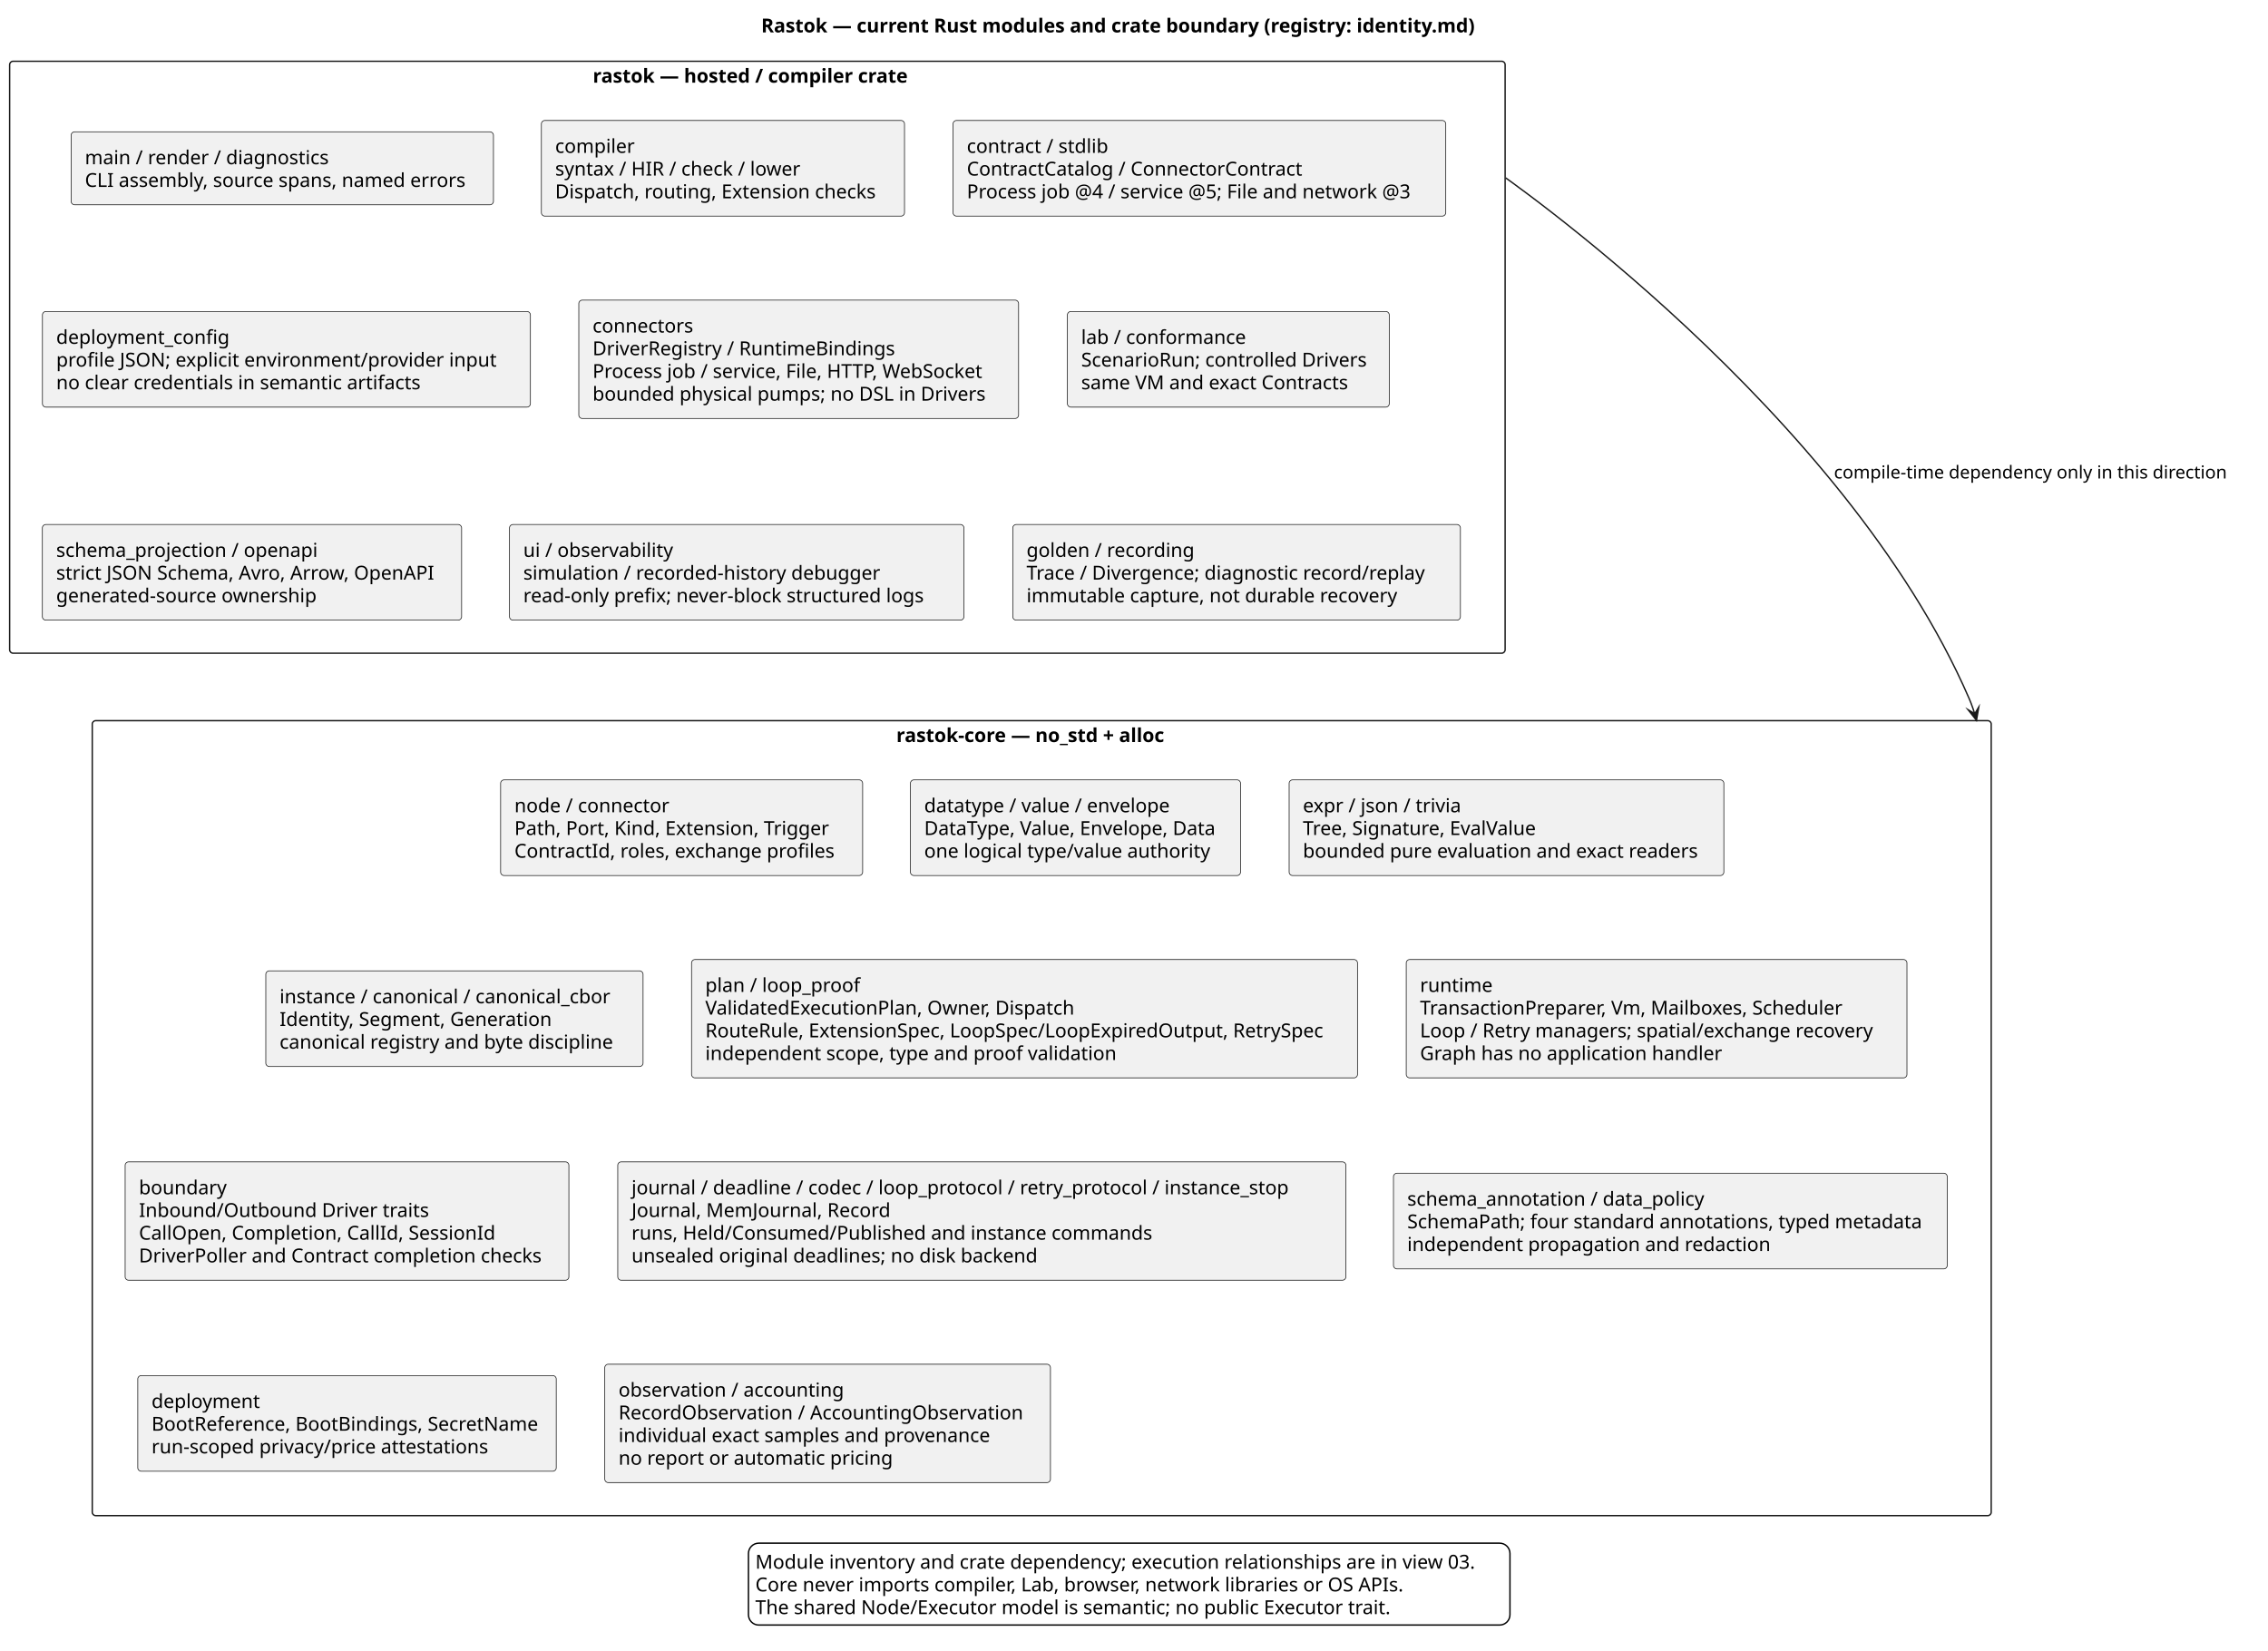
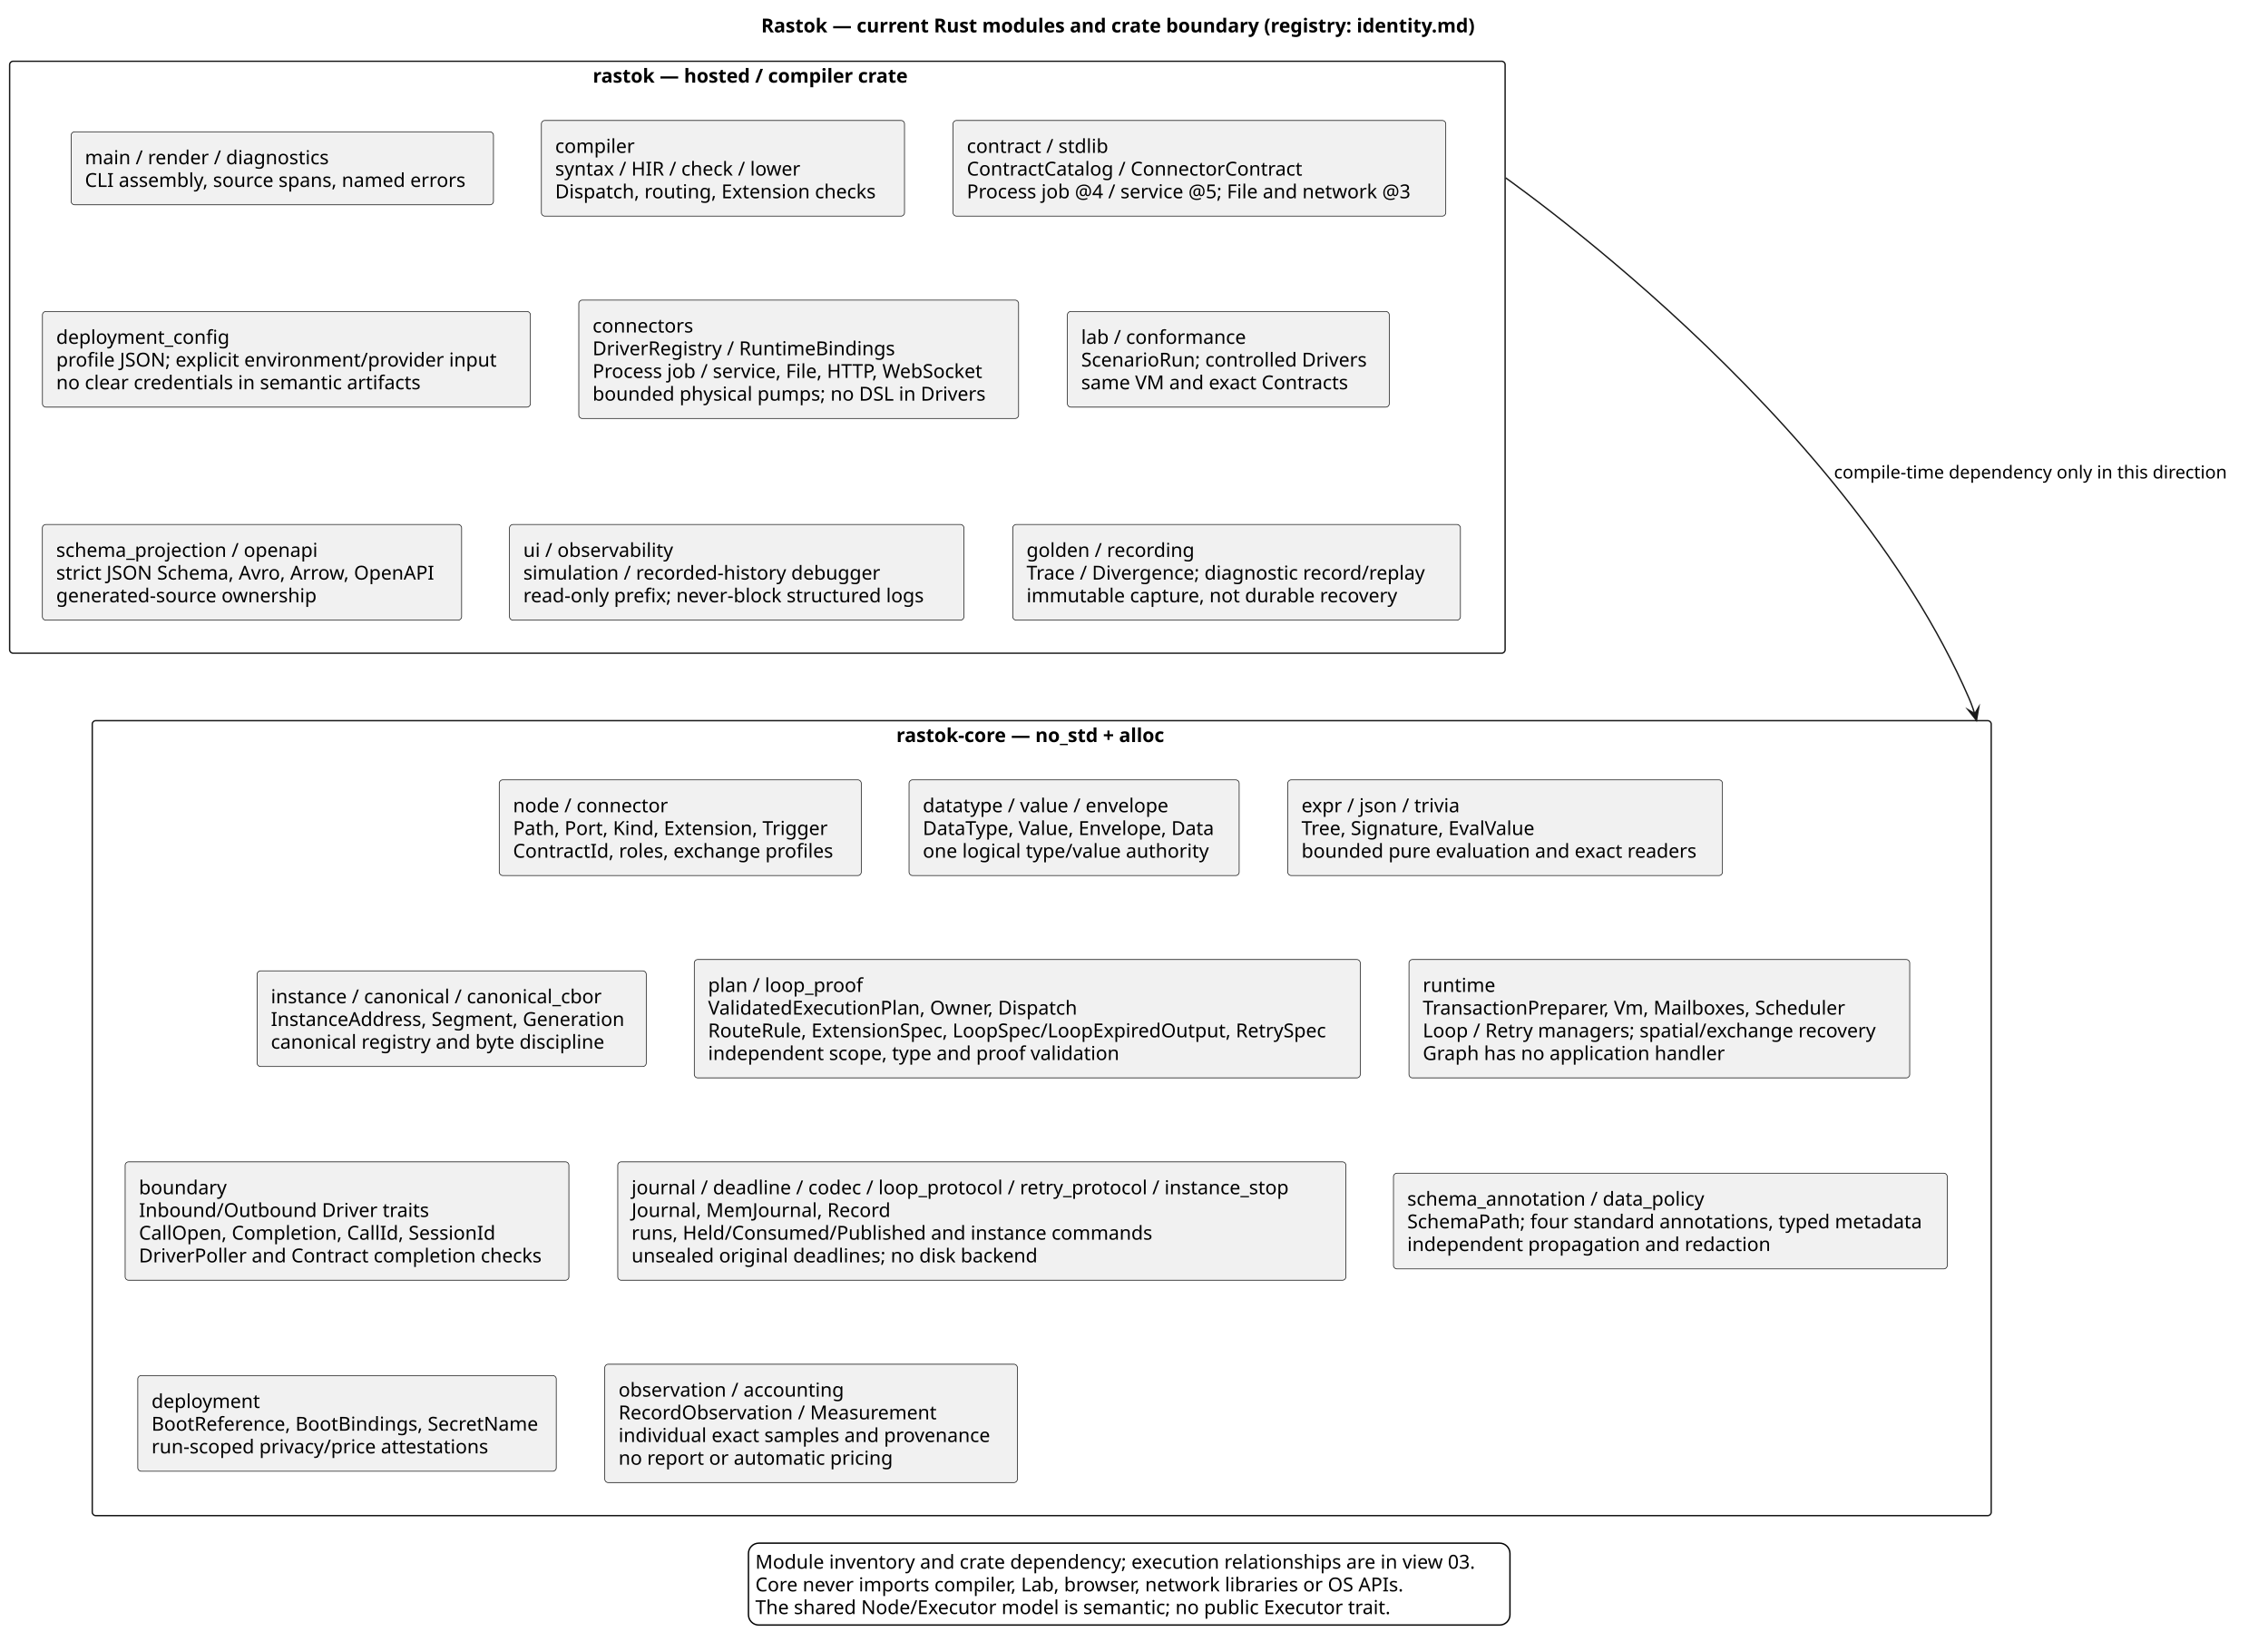
<svg xmlns="http://www.w3.org/2000/svg" version="1.1" data-diagram-type="DESCRIPTION" style="width:1647px;height:1199px;background:#FFFFFF;" width="1647px" height="1199px" viewBox="0 0 1647 1199" zoomAndPan="magnify" preserveAspectRatio="none" contentStyleType="text/css">
  <defs />
  <g font-family="sans-serif" lengthAdjust="spacing">
    <g class="title" data-source-line="5">
      <text x="552.759" y="23.535" fill="#000" font-size="14" textLength="534.529" font-weight="700">Rastok — current Rust modules and crate boundary (registry: identity.md)</text>
    </g>
    <g class="cluster" data-qualified-name="HOSTED" id="ent0001" data-source-line="7">
      <rect x="7" y="44.488" width="1086" height="429.89" fill="none" style="stroke:#181818;stroke-width:1;" rx="2.5" ry="2.5" />
      <text x="430.491" y="60.023" fill="#000" font-size="14" textLength="239.019" font-weight="700">rastok — hosted / compiler crate</text>
    </g>
    <g class="cluster" data-qualified-name="CORE" id="ent0011" data-source-line="19">
      <rect x="67" y="523.378" width="1379" height="577.32" fill="none" style="stroke:#181818;stroke-width:1;" rx="2.5" ry="2.5" />
      <text x="650.895" y="538.913" fill="#000" font-size="14" textLength="211.21" font-weight="700">rastok-core — no_std + alloc</text>
    </g>
    <g class="entity" data-qualified-name="HOSTED.ENTRY" id="ent0002" data-source-line="8">
      <rect x="51.65" y="95.738" width="306.692" height="52.977" fill="#F1F1F1" style="stroke:#181818;stroke-width:0.5;" rx="2.5" ry="2.5" />
      <text x="61.65" y="119.273" fill="#000" font-size="14" textLength="187.831">main / render / diagnostics</text>
      <text x="61.65" y="135.762" fill="#000" font-size="14" textLength="286.692">CLI assembly, source spans, named errors</text>
    </g>
    <g class="entity" data-qualified-name="HOSTED.COMP" id="ent0003" data-source-line="9">
      <rect x="393.15" y="87.488" width="263.694" height="69.465" fill="#F1F1F1" style="stroke:#181818;stroke-width:0.5;" rx="2.5" ry="2.5" />
      <text x="403.15" y="111.023" fill="#000" font-size="14" textLength="59.274">compiler</text>
      <text x="403.15" y="127.512" fill="#000" font-size="14" textLength="192.445">syntax / HIR / check / lower</text>
      <text x="403.15" y="144" fill="#000" font-size="14" textLength="243.694">Dispatch, routing, Extension checks</text>
    </g>
    <g class="entity" data-qualified-name="HOSTED.CATALOG" id="ent0004" data-source-line="10">
      <rect x="692.09" y="87.488" width="357.812" height="69.465" fill="#F1F1F1" style="stroke:#181818;stroke-width:0.5;" rx="2.5" ry="2.5" />
      <text x="702.09" y="111.023" fill="#000" font-size="14" textLength="109.854">contract / stdlib</text>
      <text x="702.09" y="127.512" fill="#000" font-size="14" textLength="254.317">ContractCatalog / ConnectorContract</text>
      <text x="702.09" y="144" fill="#000" font-size="14" textLength="337.812">Process job @4 / service @5; File and network @3</text>
    </g>
    <g class="entity" data-qualified-name="HOSTED.SCHEMA" id="ent0005" data-source-line="11">
      <rect x="30.77" y="380.908" width="304.45" height="69.465" fill="#F1F1F1" style="stroke:#181818;stroke-width:0.5;" rx="2.5" ry="2.5" />
      <text x="40.77" y="404.443" fill="#000" font-size="14" textLength="198.229">schema_projection / openapi</text>
      <text x="40.77" y="420.932" fill="#000" font-size="14" textLength="284.45">strict JSON Schema, Avro, Arrow, OpenAPI</text>
      <text x="40.77" y="437.42" fill="#000" font-size="14" textLength="196.267">generated-source ownership</text>
    </g>
    <g class="entity" data-qualified-name="HOSTED.DRIVERS" id="ent0006" data-source-line="12">
      <rect x="420.32" y="217.958" width="319.366" height="85.953" fill="#F1F1F1" style="stroke:#181818;stroke-width:0.5;" rx="2.5" ry="2.5" />
      <text x="430.32" y="241.493" fill="#000" font-size="14" textLength="74.819">connectors</text>
      <text x="430.32" y="257.982" fill="#000" font-size="14" textLength="226.666">DriverRegistry / RuntimeBindings</text>
      <text x="430.32" y="274.47" fill="#000" font-size="14" textLength="299.366">Process job / service, File, HTTP, WebSocket</text>
      <text x="430.32" y="290.958" fill="#000" font-size="14" textLength="296.372">bounded physical pumps; no DSL in Drivers</text>
    </g>
    <g class="entity" data-qualified-name="HOSTED.CONFIG" id="ent0007" data-source-line="13">
      <rect x="30.82" y="226.198" width="354.366" height="69.465" fill="#F1F1F1" style="stroke:#181818;stroke-width:0.5;" rx="2.5" ry="2.5" />
      <text x="40.82" y="249.733" fill="#000" font-size="14" textLength="129.562">deployment_config</text>
      <text x="40.82" y="266.222" fill="#000" font-size="14" textLength="334.366">profile JSON; explicit environment/provider input</text>
      <text x="40.82" y="282.71" fill="#000" font-size="14" textLength="274.894">no clear credentials in semantic artifacts</text>
    </g>
    <g class="entity" data-qualified-name="HOSTED.LAB" id="ent0008" data-source-line="14">
      <rect x="775.14" y="226.198" width="233.726" height="69.465" fill="#F1F1F1" style="stroke:#181818;stroke-width:0.5;" rx="2.5" ry="2.5" />
      <text x="785.14" y="249.733" fill="#000" font-size="14" textLength="125.187">lab / conformance</text>
      <text x="785.14" y="266.222" fill="#000" font-size="14" textLength="213.726">ScenarioRun; controlled Drivers</text>
      <text x="785.14" y="282.71" fill="#000" font-size="14" textLength="201.64">same VM and exact Contracts</text>
    </g>
    <g class="entity" data-qualified-name="HOSTED.UI" id="ent0009" data-source-line="15">
      <rect x="370" y="380.908" width="330.003" height="69.465" fill="#F1F1F1" style="stroke:#181818;stroke-width:0.5;" rx="2.5" ry="2.5" />
      <text x="380" y="404.443" fill="#000" font-size="14" textLength="115.493">ui / observability</text>
      <text x="380" y="420.932" fill="#000" font-size="14" textLength="272.323">simulation / recorded-history debugger</text>
      <text x="380" y="437.42" fill="#000" font-size="14" textLength="310.003">read-only prefix; never-block structured logs</text>
    </g>
    <g class="entity" data-qualified-name="HOSTED.GOLDEN" id="ent0010" data-source-line="16">
      <rect x="735.46" y="380.908" width="325.081" height="69.465" fill="#F1F1F1" style="stroke:#181818;stroke-width:0.5;" rx="2.5" ry="2.5" />
      <text x="745.46" y="404.443" fill="#000" font-size="14" textLength="128.181">golden / recording</text>
      <text x="745.46" y="420.932" fill="#000" font-size="14" textLength="305.081">Trace / Divergence; diagnostic record/replay</text>
      <text x="745.46" y="437.42" fill="#000" font-size="14" textLength="277.348">immutable capture, not durable recovery</text>
    </g>
    <g class="entity" data-qualified-name="CORE.NODE" id="ent0012" data-source-line="20">
-       <rect x="363.55" y="566.378" width="262.895" height="69.465" fill="#F1F1F1" style="stroke:#181818;stroke-width:0.5;" rx="2.5" ry="2.5" />
-       <text x="373.55" y="589.913" fill="#000" font-size="14" textLength="117.783">node / connector</text>
-       <text x="373.55" y="606.402" fill="#000" font-size="14" textLength="238.807">Path, Port, Kind, Extension, Trigger</text>
-       <text x="373.55" y="622.89" fill="#000" font-size="14" textLength="242.895">ContractId, roles, exchange profiles</text>
+       <rect x="362.55" y="566.378" width="262.895" height="69.465" fill="#F1F1F1" style="stroke:#181818;stroke-width:0.5;" rx="2.5" ry="2.5" />
+       <text x="372.55" y="589.913" fill="#000" font-size="14" textLength="117.783">node / connector</text>
+       <text x="372.55" y="606.402" fill="#000" font-size="14" textLength="238.807">Path, Port, Kind, Extension, Trigger</text>
+       <text x="372.55" y="622.89" fill="#000" font-size="14" textLength="242.895">ContractId, roles, exchange profiles</text>
    </g>
    <g class="entity" data-qualified-name="CORE.DATA" id="ent0013" data-source-line="21">
-       <rect x="661.14" y="566.378" width="239.728" height="69.465" fill="#F1F1F1" style="stroke:#181818;stroke-width:0.5;" rx="2.5" ry="2.5" />
-       <text x="671.14" y="589.913" fill="#000" font-size="14" textLength="187.38">datatype / value / envelope</text>
-       <text x="671.14" y="606.402" fill="#000" font-size="14" textLength="219.728">DataType, Value, Envelope, Data</text>
-       <text x="671.14" y="622.89" fill="#000" font-size="14" textLength="216.036">one logical type/value authority</text>
+       <rect x="660.14" y="566.378" width="239.728" height="69.465" fill="#F1F1F1" style="stroke:#181818;stroke-width:0.5;" rx="2.5" ry="2.5" />
+       <text x="670.14" y="589.913" fill="#000" font-size="14" textLength="187.38">datatype / value / envelope</text>
+       <text x="670.14" y="606.402" fill="#000" font-size="14" textLength="219.728">DataType, Value, Envelope, Data</text>
+       <text x="670.14" y="622.89" fill="#000" font-size="14" textLength="216.036">one logical type/value authority</text>
    </g>
    <g class="entity" data-qualified-name="CORE.EXPR" id="ent0014" data-source-line="22">
-       <rect x="936.15" y="566.378" width="315.695" height="69.465" fill="#F1F1F1" style="stroke:#181818;stroke-width:0.5;" rx="2.5" ry="2.5" />
-       <text x="946.15" y="589.913" fill="#000" font-size="14" textLength="126.048">expr / json / trivia</text>
-       <text x="946.15" y="606.402" fill="#000" font-size="14" textLength="176.121">Tree, Signature, EvalValue</text>
-       <text x="946.15" y="622.89" fill="#000" font-size="14" textLength="295.695">bounded pure evaluation and exact readers</text>
+       <rect x="935.15" y="566.378" width="315.695" height="69.465" fill="#F1F1F1" style="stroke:#181818;stroke-width:0.5;" rx="2.5" ry="2.5" />
+       <text x="945.15" y="589.913" fill="#000" font-size="14" textLength="126.048">expr / json / trivia</text>
+       <text x="945.15" y="606.402" fill="#000" font-size="14" textLength="176.121">Tree, Signature, EvalValue</text>
+       <text x="945.15" y="622.89" fill="#000" font-size="14" textLength="295.695">bounded pure evaluation and exact readers</text>
    </g>
    <g class="entity" data-qualified-name="CORE.IDENTITY" id="ent0015" data-source-line="23">
-       <rect x="193.02" y="705.078" width="273.962" height="69.465" fill="#F1F1F1" style="stroke:#181818;stroke-width:0.5;" rx="2.5" ry="2.5" />
-       <text x="203.02" y="728.613" fill="#000" font-size="14" textLength="253.962">instance / canonical / canonical_cbor</text>
-       <text x="203.02" y="745.102" fill="#000" font-size="14" textLength="202.187">Identity, Segment, Generation</text>
-       <text x="203.02" y="761.59" fill="#000" font-size="14" textLength="252.314">canonical registry and byte discipline</text>
+       <rect x="186.71" y="705.078" width="282.589" height="69.465" fill="#F1F1F1" style="stroke:#181818;stroke-width:0.5;" rx="2.5" ry="2.5" />
+       <text x="196.71" y="728.613" fill="#000" font-size="14" textLength="253.962">instance / canonical / canonical_cbor</text>
+       <text x="196.71" y="745.102" fill="#000" font-size="14" textLength="262.589">InstanceAddress, Segment, Generation</text>
+       <text x="196.71" y="761.59" fill="#000" font-size="14" textLength="252.314">canonical registry and byte discipline</text>
    </g>
    <g class="entity" data-qualified-name="CORE.PLAN" id="ent0016" data-source-line="24">
-       <rect x="502.19" y="696.838" width="483.613" height="85.953" fill="#F1F1F1" style="stroke:#181818;stroke-width:0.5;" rx="2.5" ry="2.5" />
-       <text x="512.19" y="720.373" fill="#000" font-size="14" textLength="119.424">plan / loop_proof</text>
-       <text x="512.19" y="736.862" fill="#000" font-size="14" textLength="278.886">ValidatedExecutionPlan, Owner, Dispatch</text>
-       <text x="512.19" y="753.35" fill="#000" font-size="14" textLength="463.613">RouteRule, ExtensionSpec, LoopSpec/LoopExpiredOutput, RetrySpec</text>
-       <text x="512.19" y="769.838" fill="#000" font-size="14" textLength="308.745">independent scope, type and proof validation</text>
+       <rect x="504.19" y="696.838" width="483.613" height="85.953" fill="#F1F1F1" style="stroke:#181818;stroke-width:0.5;" rx="2.5" ry="2.5" />
+       <text x="514.19" y="720.373" fill="#000" font-size="14" textLength="119.424">plan / loop_proof</text>
+       <text x="514.19" y="736.862" fill="#000" font-size="14" textLength="278.886">ValidatedExecutionPlan, Owner, Dispatch</text>
+       <text x="514.19" y="753.35" fill="#000" font-size="14" textLength="463.613">RouteRule, ExtensionSpec, LoopSpec/LoopExpiredOutput, RetrySpec</text>
+       <text x="514.19" y="769.838" fill="#000" font-size="14" textLength="308.745">independent scope, type and proof validation</text>
    </g>
    <g class="entity" data-qualified-name="CORE.VM" id="ent0017" data-source-line="25">
-       <rect x="1021.2" y="696.838" width="363.608" height="85.953" fill="#F1F1F1" style="stroke:#181818;stroke-width:0.5;" rx="2.5" ry="2.5" />
-       <text x="1031.2" y="720.373" fill="#000" font-size="14" textLength="53.259">runtime</text>
-       <text x="1031.2" y="736.862" fill="#000" font-size="14" textLength="320.571">TransactionPreparer, Vm, Mailboxes, Scheduler</text>
-       <text x="1031.2" y="753.35" fill="#000" font-size="14" textLength="343.608">Loop / Retry managers; spatial/exchange recovery</text>
-       <text x="1031.2" y="769.838" fill="#000" font-size="14" textLength="226.058">Graph has no application handler</text>
+       <rect x="1023.2" y="696.838" width="363.608" height="85.953" fill="#F1F1F1" style="stroke:#181818;stroke-width:0.5;" rx="2.5" ry="2.5" />
+       <text x="1033.2" y="720.373" fill="#000" font-size="14" textLength="53.259">runtime</text>
+       <text x="1033.2" y="736.862" fill="#000" font-size="14" textLength="320.571">TransactionPreparer, Vm, Mailboxes, Scheduler</text>
+       <text x="1033.2" y="753.35" fill="#000" font-size="14" textLength="343.608">Loop / Retry managers; spatial/exchange recovery</text>
+       <text x="1033.2" y="769.838" fill="#000" font-size="14" textLength="226.058">Graph has no application handler</text>
    </g>
    <g class="entity" data-qualified-name="CORE.BOUNDARY" id="ent0018" data-source-line="26">
      <rect x="90.88" y="843.788" width="322.244" height="85.953" fill="#F1F1F1" style="stroke:#181818;stroke-width:0.5;" rx="2.5" ry="2.5" />
      <text x="100.88" y="867.323" fill="#000" font-size="14" textLength="64.374">boundary</text>
      <text x="100.88" y="883.812" fill="#000" font-size="14" textLength="217.075">Inbound/Outbound Driver traits</text>
      <text x="100.88" y="900.3" fill="#000" font-size="14" textLength="269.001">CallOpen, Completion, CallId, SessionId</text>
      <text x="100.88" y="916.788" fill="#000" font-size="14" textLength="302.244">DriverPoller and Contract completion checks</text>
    </g>
    <g class="entity" data-qualified-name="CORE.JOURNAL" id="ent0019" data-source-line="27">
      <rect x="448.61" y="843.788" width="528.771" height="85.953" fill="#F1F1F1" style="stroke:#181818;stroke-width:0.5;" rx="2.5" ry="2.5" />
      <text x="458.61" y="867.323" fill="#000" font-size="14" textLength="508.771">journal / deadline / codec / loop_protocol / retry_protocol / instance_stop</text>
      <text x="458.61" y="883.812" fill="#000" font-size="14" textLength="193.286">Journal, MemJournal, Record</text>
      <text x="458.61" y="900.3" fill="#000" font-size="14" textLength="392.28">runs, Held/Consumed/Published and instance commands</text>
      <text x="458.61" y="916.788" fill="#000" font-size="14" textLength="306.435">unsealed original deadlines; no disk backend</text>
    </g>
    <g class="entity" data-qualified-name="CORE.POLICY" id="ent0020" data-source-line="28">
      <rect x="1011.93" y="852.038" width="402.149" height="69.465" fill="#F1F1F1" style="stroke:#181818;stroke-width:0.5;" rx="2.5" ry="2.5" />
      <text x="1021.93" y="875.573" fill="#000" font-size="14" textLength="224.547">schema_annotation / data_policy</text>
      <text x="1021.93" y="892.062" fill="#000" font-size="14" textLength="382.149">SchemaPath; four standard annotations, typed metadata</text>
      <text x="1021.93" y="908.55" fill="#000" font-size="14" textLength="270.231">independent propagation and redaction</text>
    </g>
    <g class="entity" data-qualified-name="CORE.DEPLOY" id="ent0021" data-source-line="29">
      <rect x="100.05" y="998.988" width="303.903" height="69.465" fill="#F1F1F1" style="stroke:#181818;stroke-width:0.5;" rx="2.5" ry="2.5" />
      <text x="110.05" y="1022.523" fill="#000" font-size="14" textLength="80.179">deployment</text>
      <text x="110.05" y="1039.012" fill="#000" font-size="14" textLength="283.903">BootReference, BootBindings, SecretName</text>
      <text x="110.05" y="1055.5" fill="#000" font-size="14" textLength="257.161">run-scoped privacy/price attestations</text>
    </g>
    <g class="entity" data-qualified-name="CORE.REPORT" id="ent0022" data-source-line="30">
-       <rect x="439.18" y="990.748" width="323.646" height="85.953" fill="#F1F1F1" style="stroke:#181818;stroke-width:0.5;" rx="2.5" ry="2.5" />
+       <rect x="439.18" y="990.748" width="299.638" height="85.953" fill="#F1F1F1" style="stroke:#181818;stroke-width:0.5;" rx="2.5" ry="2.5" />
      <text x="449.18" y="1014.283" fill="#000" font-size="14" textLength="170.577">observation / accounting</text>
-       <text x="449.18" y="1030.772" fill="#000" font-size="14" textLength="303.646">RecordObservation / AccountingObservation</text>
+       <text x="449.18" y="1030.772" fill="#000" font-size="14" textLength="236.804">RecordObservation / Measurement</text>
      <text x="449.18" y="1047.26" fill="#000" font-size="14" textLength="279.638">individual exact samples and provenance</text>
      <text x="449.18" y="1063.748" fill="#000" font-size="14" textLength="205.974">no report or automatic pricing</text>
    </g>
    <g class="link" data-entity-1="ent0001" data-entity-2="ent0011" id="lnk42" data-source-line="53" data-link-type="dependency">
      <path d="M1093.446,129.191 C1093.835,129.47 1094.237,129.76 1094.651,130.058 C1095.479,130.656 1096.356,131.291 1097.282,131.964 C1104.682,137.346 1115.142,145.121 1127.867,155.028 C1153.317,174.843 1187.826,203.188 1225.043,237.978 C1299.475,307.558 1384.735,402.918 1430,507.378 C1431.991,511.975 1433.618,516.817 1434.938,521.78 C1435.02,522.09 1435.102,522.4 1435.182,522.711 C1435.222,522.867 1434.033,518.176 1434.072,518.332" style="stroke:#181818;stroke-width:1;" fill="none" id="HOSTED-to-CORE" />
      <polygon points="1435.301,523.178,1436.967,513.471,1434.072,518.332,1429.212,515.437,1435.301,523.178" fill="#181818" style="stroke:#181818;stroke-width:1;stroke-linejoin:miter;stroke-miterlimit:10;" />
      <text x="1331.8" y="347.477" fill="#000" font-size="13" textLength="299.248">compile-time dependency only in this direction</text>
    </g>
    <g class="legend" data-source-line="55">
      <rect x="543.524" y="1120.698" width="552.999" height="59.465" fill="none" style="stroke:#000;stroke-width:1;" rx="7.5" ry="7.5" />
      <text x="548.524" y="1139.233" fill="#000" font-size="14" textLength="542.999">Module inventory and crate dependency; execution relationships are in view 03.</text>
      <text x="548.524" y="1155.722" fill="#000" font-size="14" textLength="493.008">Core never imports compiler, Lab, browser, network libraries or OS APIs.</text>
      <text x="548.524" y="1172.21" fill="#000" font-size="14" textLength="482.891">The shared Node/Executor model is semantic; no public Executor trait.</text>
    </g>
  </g>
</svg>
